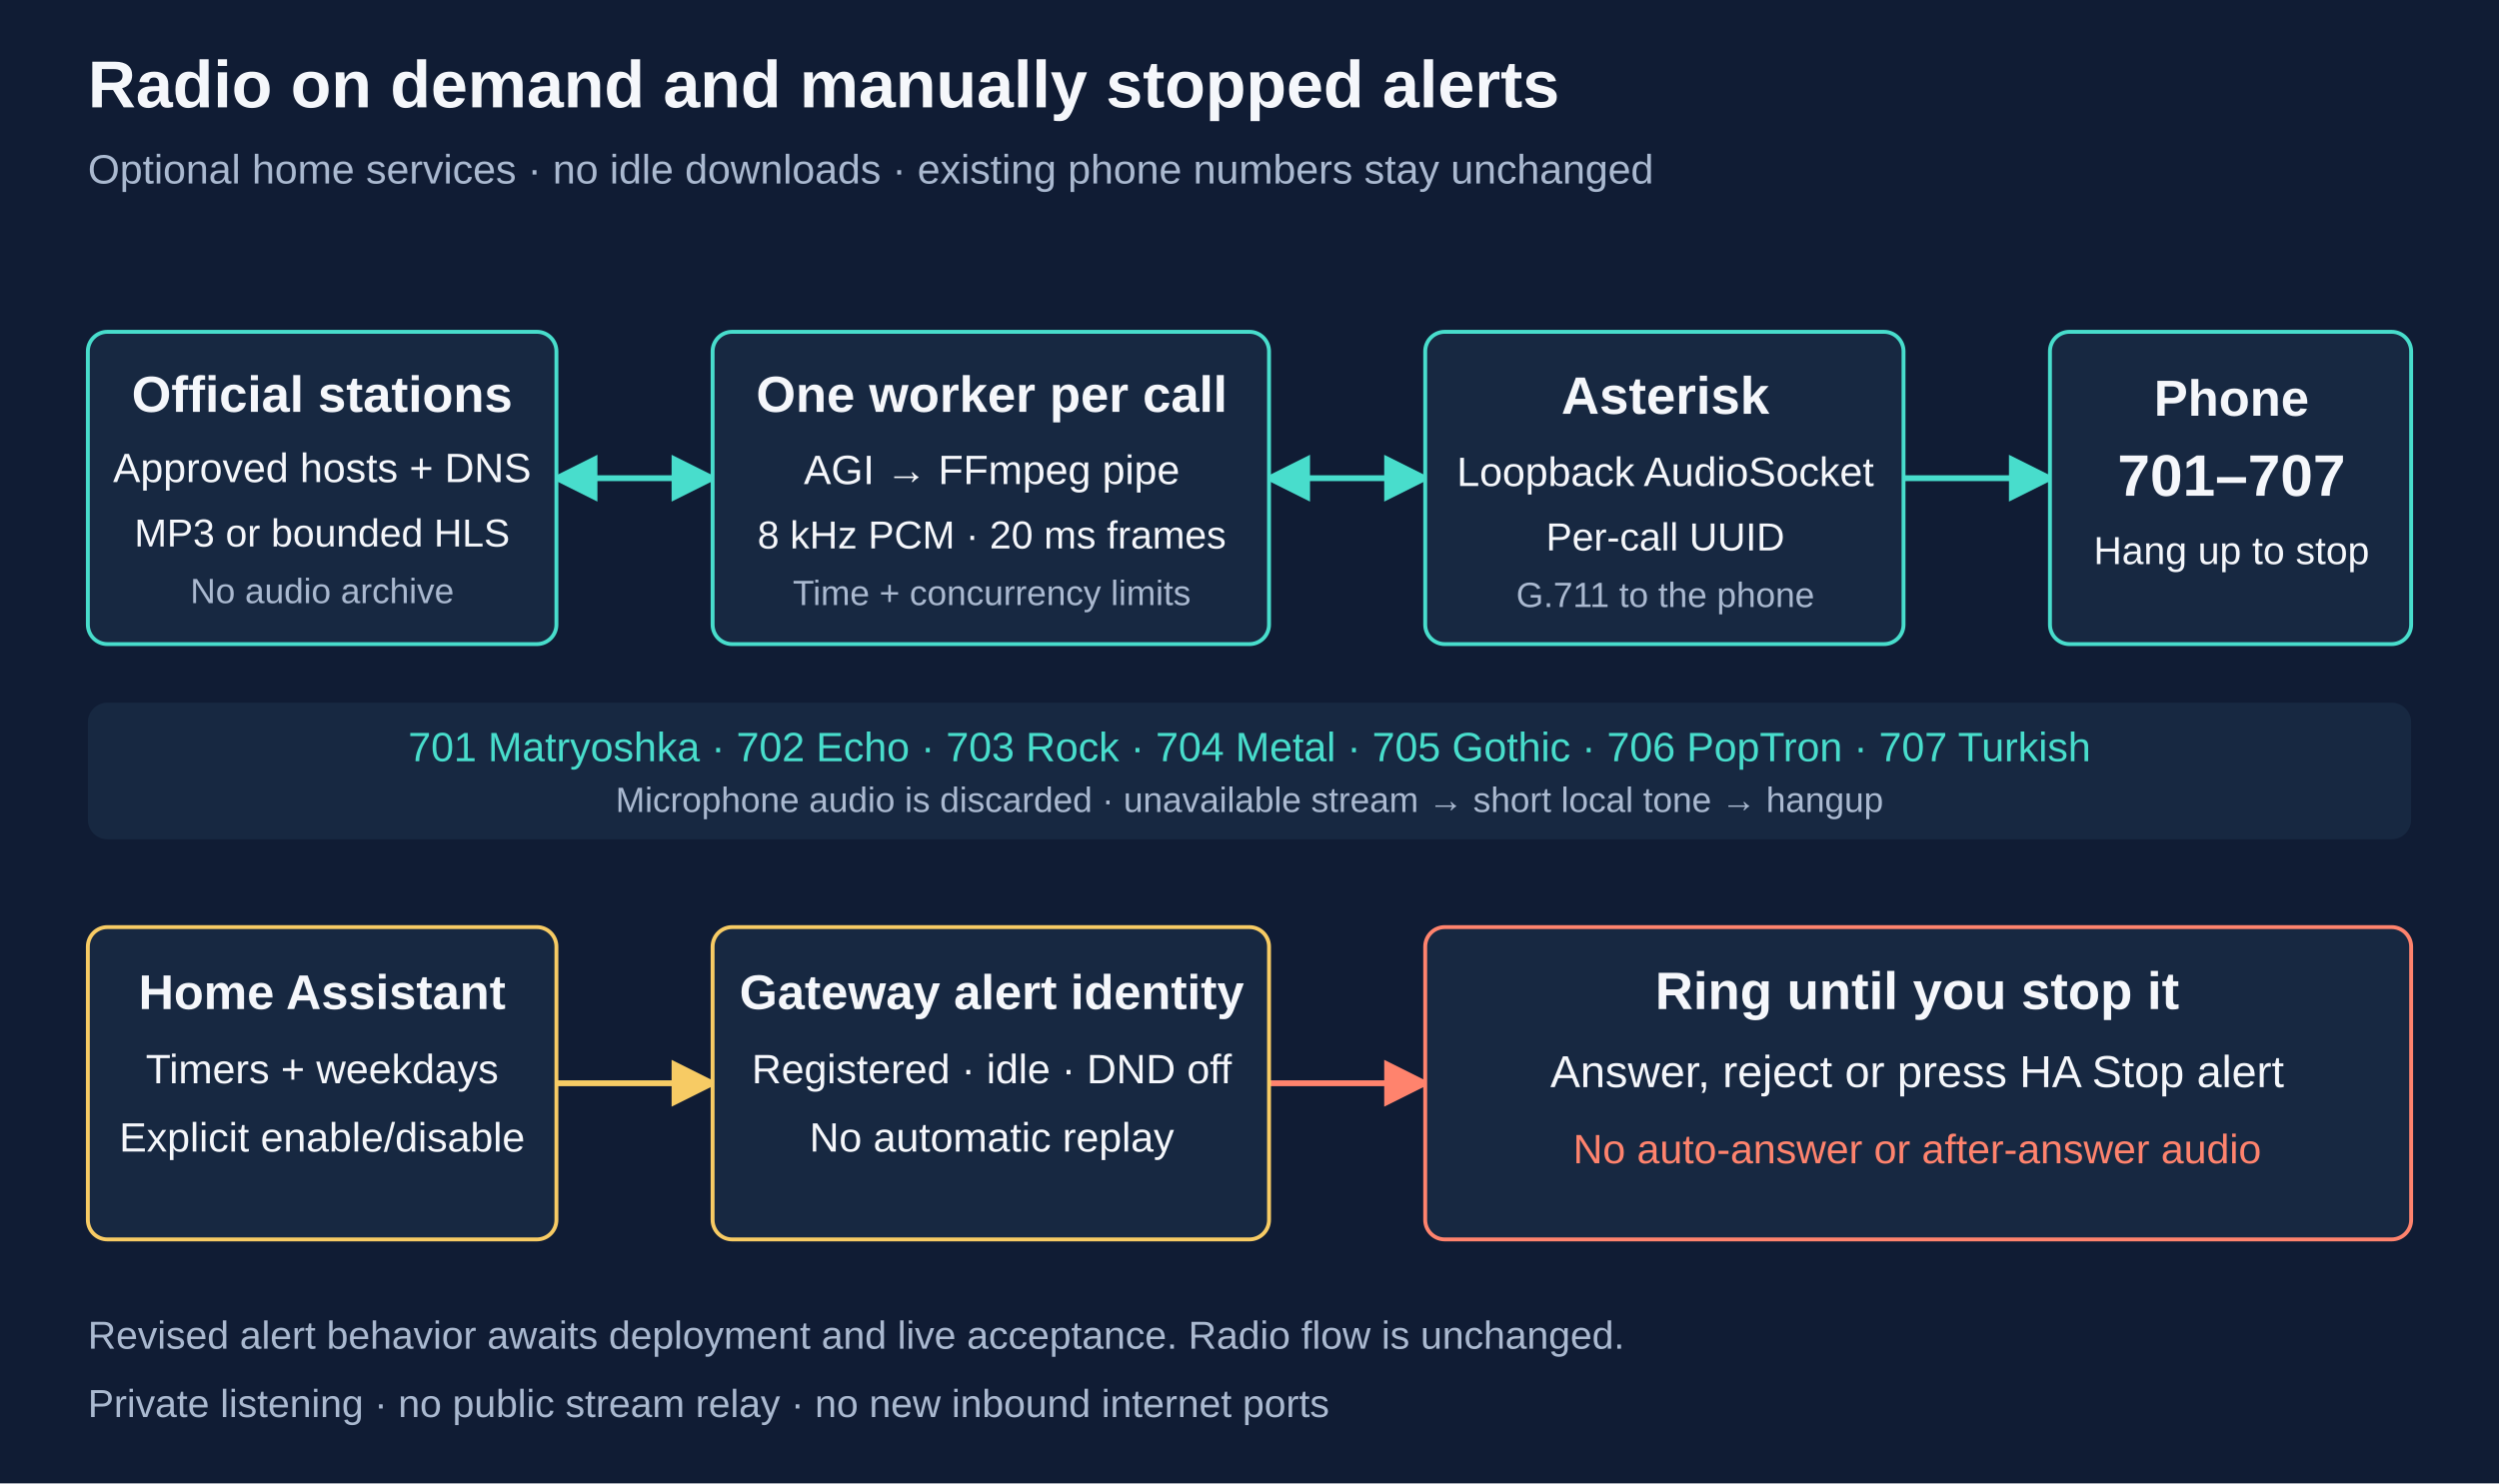
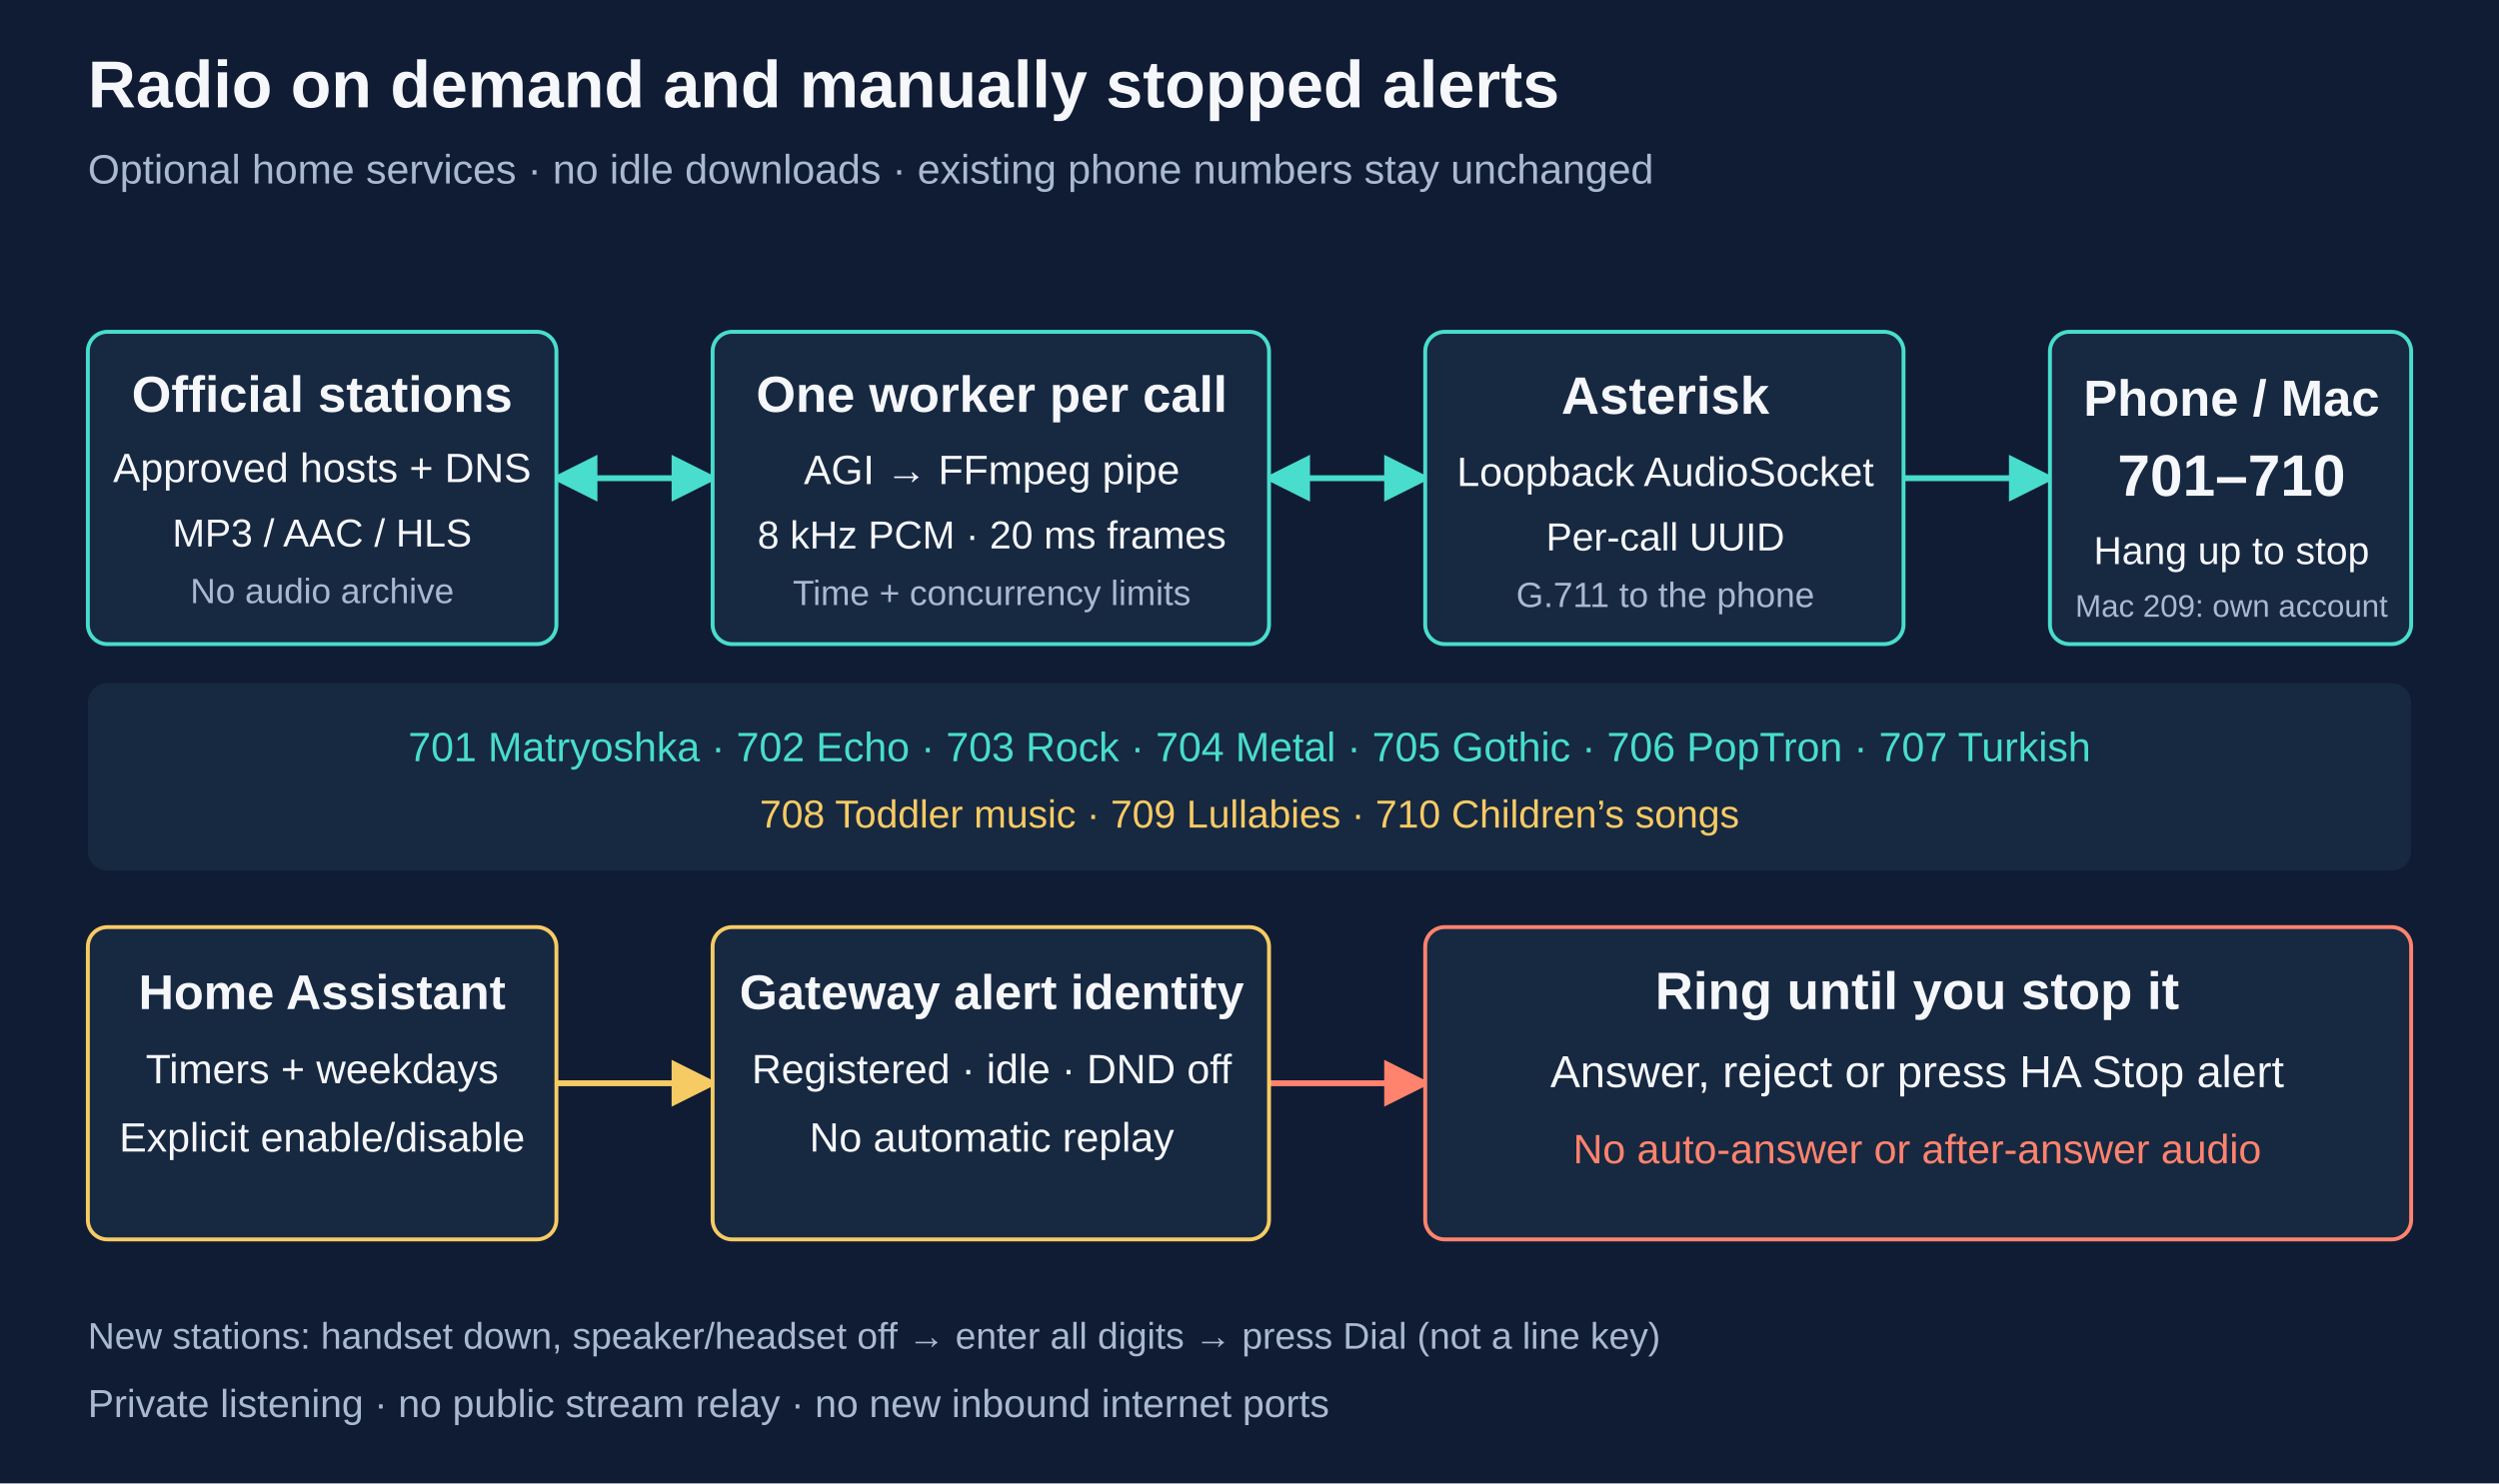
<svg xmlns="http://www.w3.org/2000/svg" viewBox="0 0 1280 760" role="img" aria-labelledby="title desc">
  <defs>
    <marker id="teal" markerWidth="8" markerHeight="8" refX="7" refY="4" orient="auto-start-reverse">
      <path d="M0,0 L8,4 L0,8" fill="#48DDCC" />
    </marker>
    <marker id="gold" markerWidth="8" markerHeight="8" refX="7" refY="4" orient="auto-start-reverse">
      <path d="M0,0 L8,4 L0,8" fill="#F7CB64" />
    </marker>
    <marker id="coral" markerWidth="8" markerHeight="8" refX="7" refY="4" orient="auto-start-reverse">
      <path d="M0,0 L8,4 L0,8" fill="#FF836D" />
    </marker>
  </defs>
  <rect width="1280" height="760" fill="#101C34" />
  <g font-family="Arial, sans-serif">
    <text x="45" y="55" font-size="34" font-weight="700" fill="#F5F7FB">Radio on demand and manually stopped alerts</text>
    <text x="45" y="94" font-size="21" fill="#AAB9D0">Optional home services · no idle downloads · existing phone numbers stay unchanged</text>
    <g fill="none" stroke-width="3">
      <path d="M285,245 H365" stroke="#48DDCC" marker-start="url(#teal)" marker-end="url(#teal)" />
      <path d="M650,245 H730" stroke="#48DDCC" marker-start="url(#teal)" marker-end="url(#teal)" />
      <path d="M975,245 H1050" stroke="#48DDCC" marker-end="url(#teal)" />
      <path d="M285,555 H365" stroke="#F7CB64" marker-end="url(#gold)" />
      <path d="M650,555 H730" stroke="#FF836D" marker-end="url(#coral)" />
    </g>
    <g fill="#172841" stroke="#48DDCC" stroke-width="2">
      <rect x="45" y="170" width="240" height="160" rx="10" />
      <rect x="365" y="170" width="285" height="160" rx="10" />
      <rect x="730" y="170" width="245" height="160" rx="10" />
      <rect x="1050" y="170" width="185" height="160" rx="10" />
    </g>
    <g text-anchor="middle" fill="#F5F7FB">
      <text x="165" y="211" font-size="26" font-weight="600">Official stations</text>
      <text x="165" y="247" font-size="21">Approved hosts + DNS</text>
-       <text x="165" y="280" font-size="20">MP3 or bounded HLS</text>
+       <text x="165" y="280" font-size="20">MP3 / AAC / HLS</text>
      <text x="165" y="309" font-size="18" fill="#AAB9D0">No audio archive</text>
      <text x="508" y="211" font-size="26" font-weight="600">One worker per call</text>
      <text x="508" y="248" font-size="21">AGI → FFmpeg pipe</text>
      <text x="508" y="281" font-size="20">8 kHz PCM · 20 ms frames</text>
      <text x="508" y="310" font-size="18" fill="#AAB9D0">Time + concurrency limits</text>
      <text x="853" y="212" font-size="27" font-weight="600">Asterisk</text>
      <text x="853" y="249" font-size="21">Loopback AudioSocket</text>
      <text x="853" y="282" font-size="20">Per-call UUID</text>
      <text x="853" y="311" font-size="18" fill="#AAB9D0">G.711 to the phone</text>
-       <text x="1143" y="213" font-size="26" font-weight="600">Phone</text>
-       <text x="1143" y="254" font-size="30" font-weight="700">701–707</text>
+       <text x="1143" y="213" font-size="26" font-weight="600">Phone / Mac</text>
+       <text x="1143" y="254" font-size="30" font-weight="700">701–710</text>
      <text x="1143" y="289" font-size="20">Hang up to stop</text>
+       <text x="1143" y="316" font-size="16" fill="#AAB9D0">Mac 209: own account</text>
    </g>
-     <rect x="45" y="360" width="1190" height="70" rx="10" fill="#172841" />
+     <rect x="45" y="350" width="1190" height="96" rx="10" fill="#172841" />
    <text x="640" y="390" text-anchor="middle" font-size="21" fill="#48DDCC">701 Matryoshka · 702 Echo · 703 Rock · 704 Metal · 705 Gothic · 706 PopTron · 707 Turkish</text>
-     <text x="640" y="416" text-anchor="middle" font-size="18" fill="#AAB9D0">Microphone audio is discarded · unavailable stream → short local tone → hangup</text>
+     <text x="640" y="424" text-anchor="middle" font-size="20" fill="#F7CB64">708 Toddler music · 709 Lullabies · 710 Children’s songs</text>
    <g fill="#172841" stroke="#F7CB64" stroke-width="2">
      <rect x="45" y="475" width="240" height="160" rx="10" />
      <rect x="365" y="475" width="285" height="160" rx="10" />
    </g>
    <rect x="730" y="475" width="505" height="160" rx="10" fill="#172841" stroke="#FF836D" stroke-width="2" />
    <g text-anchor="middle" fill="#F5F7FB">
      <text x="165" y="517" font-size="25" font-weight="600">Home Assistant</text>
      <text x="165" y="555" font-size="21">Timers + weekdays</text>
      <text x="165" y="590" font-size="21">Explicit enable/disable</text>
      <text x="508" y="517" font-size="25" font-weight="600">Gateway alert identity</text>
      <text x="508" y="555" font-size="21">Registered · idle · DND off</text>
      <text x="508" y="590" font-size="21">No automatic replay</text>
      <text x="982" y="517" font-size="27" font-weight="600">Ring until you stop it</text>
      <text x="982" y="557" font-size="23">Answer, reject or press HA Stop alert</text>
      <text x="982" y="596" font-size="21" fill="#FF836D">No auto-answer or after-answer audio</text>
    </g>
-     <text x="45" y="691" font-size="20" fill="#AAB9D0">Revised alert behavior awaits deployment and live acceptance. Radio flow is unchanged.</text>
+     <text x="45" y="691" font-size="19" fill="#AAB9D0">New stations: handset down, speaker/headset off → enter all digits → press Dial (not a line key)</text>
    <text x="45" y="726" font-size="20" fill="#AAB9D0">Private listening · no public stream relay · no new inbound internet ports</text>
  </g>
</svg>
